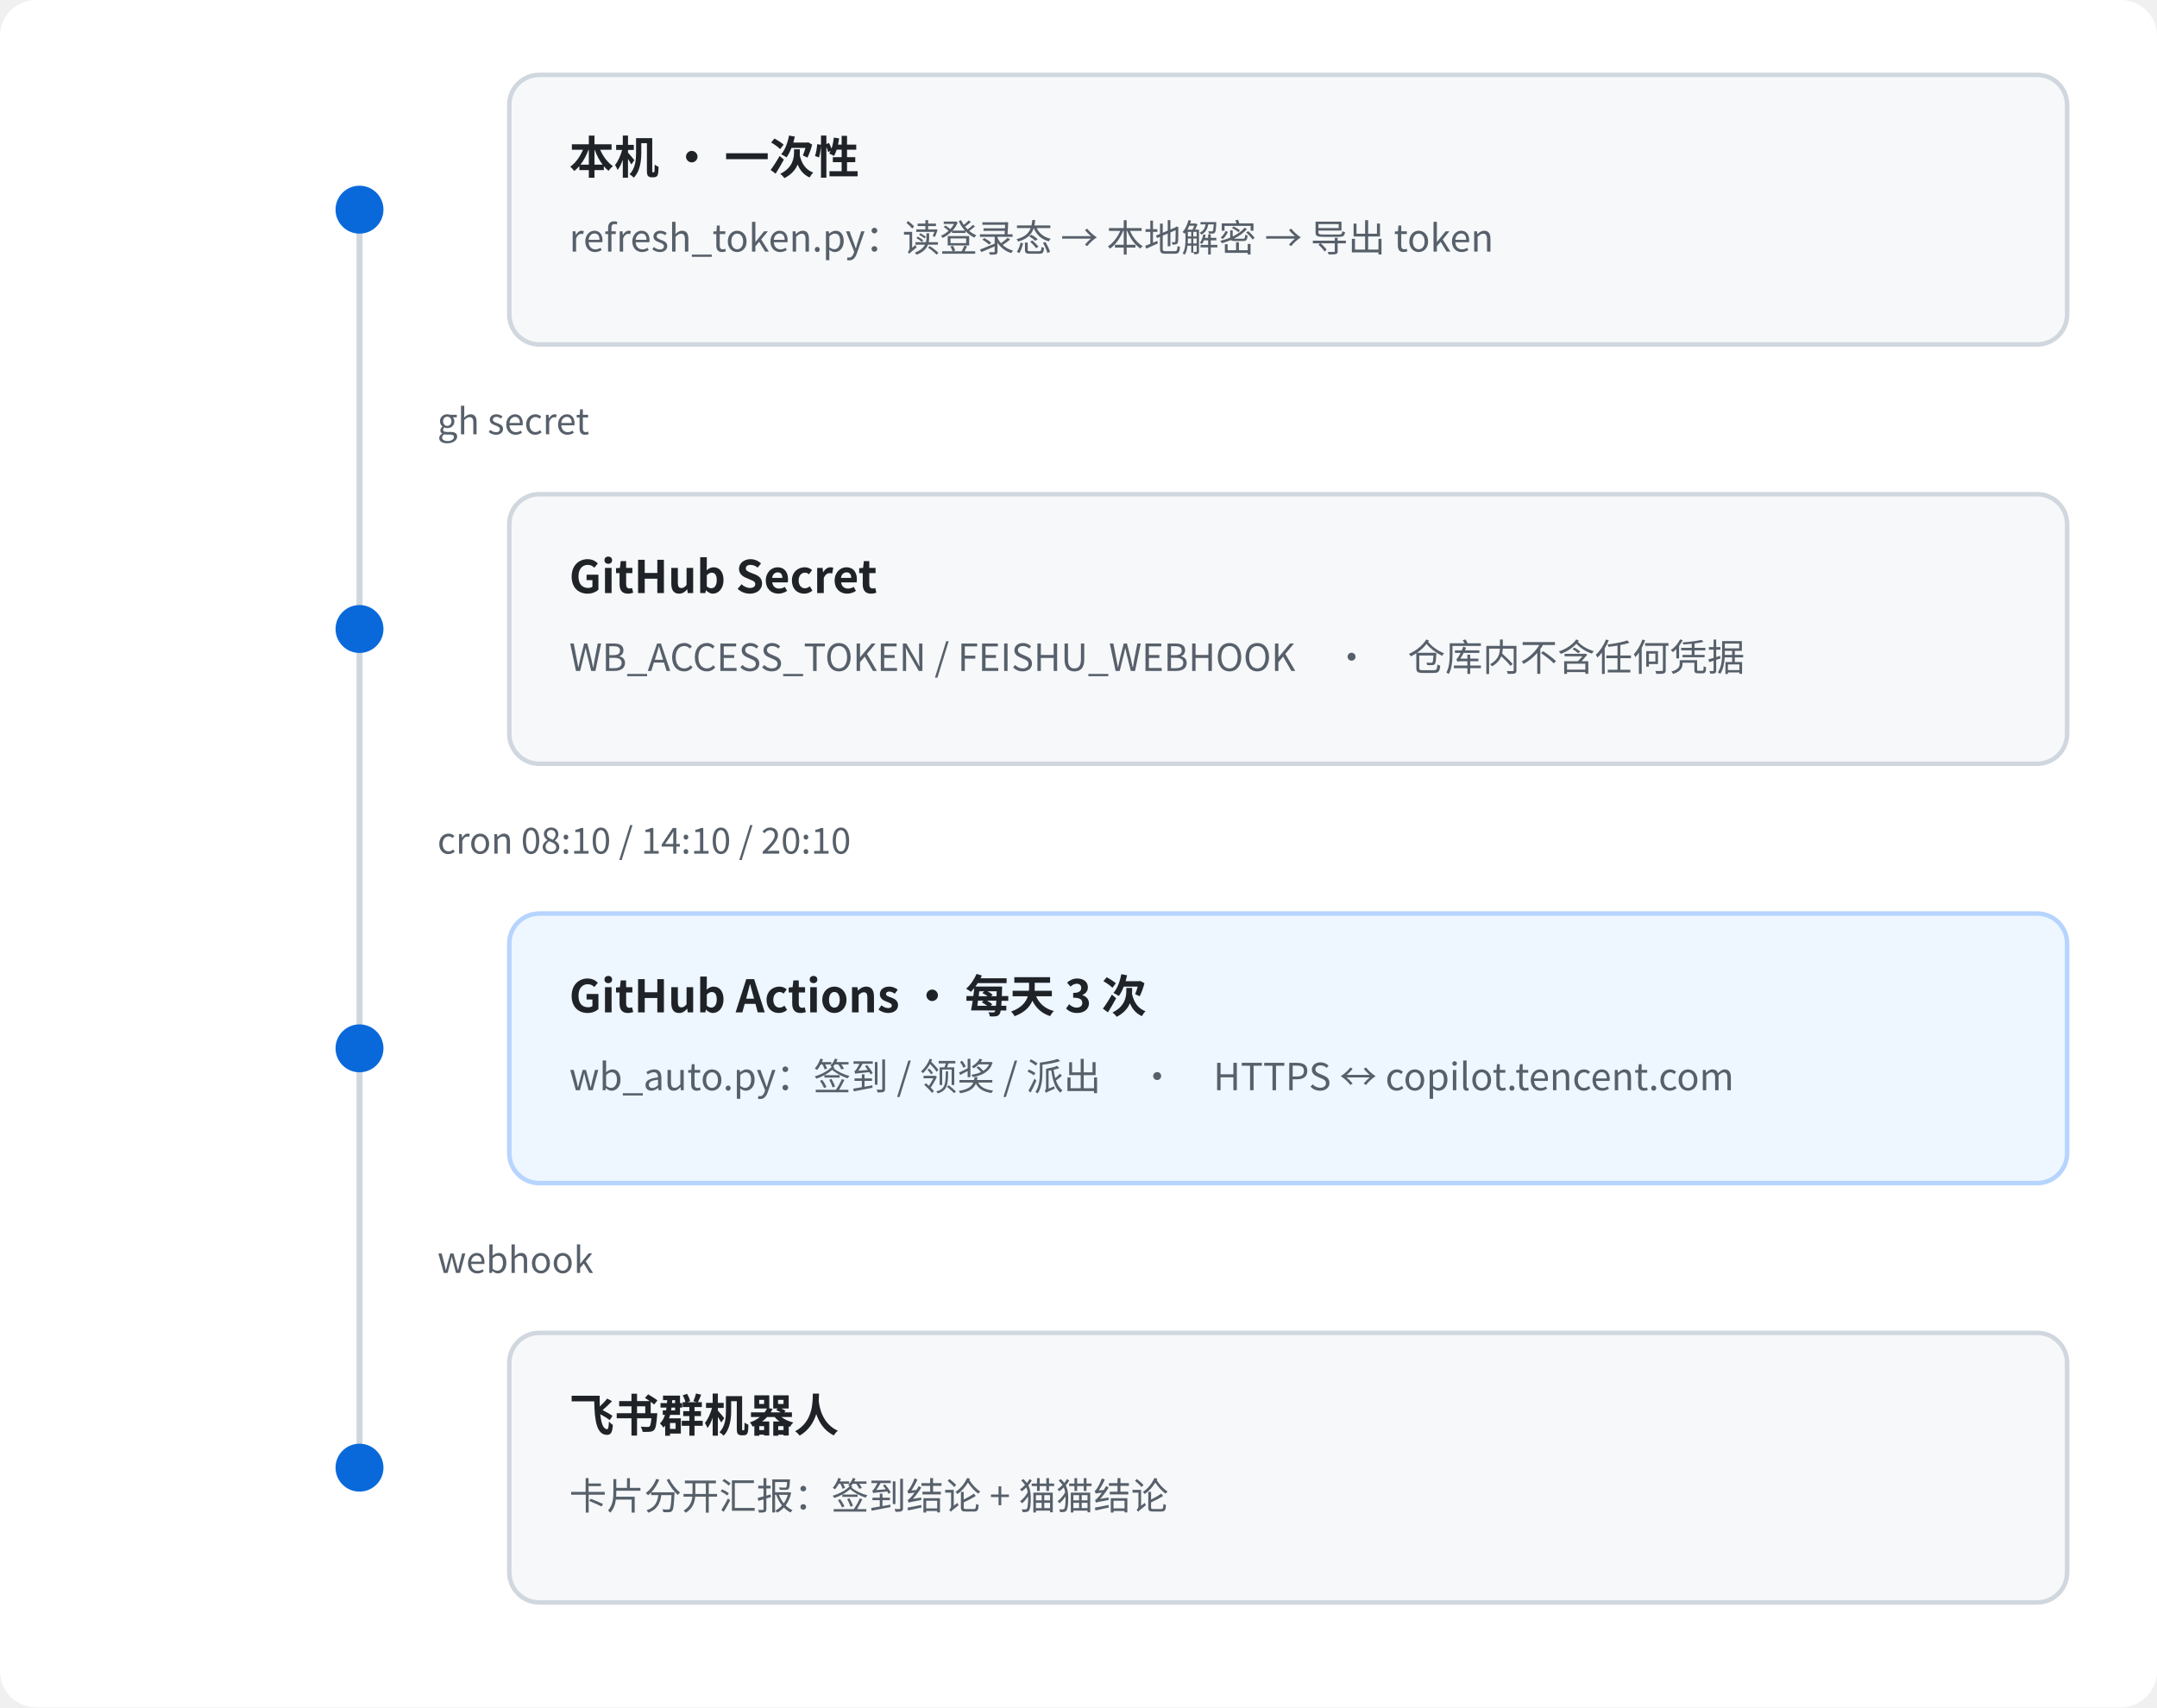
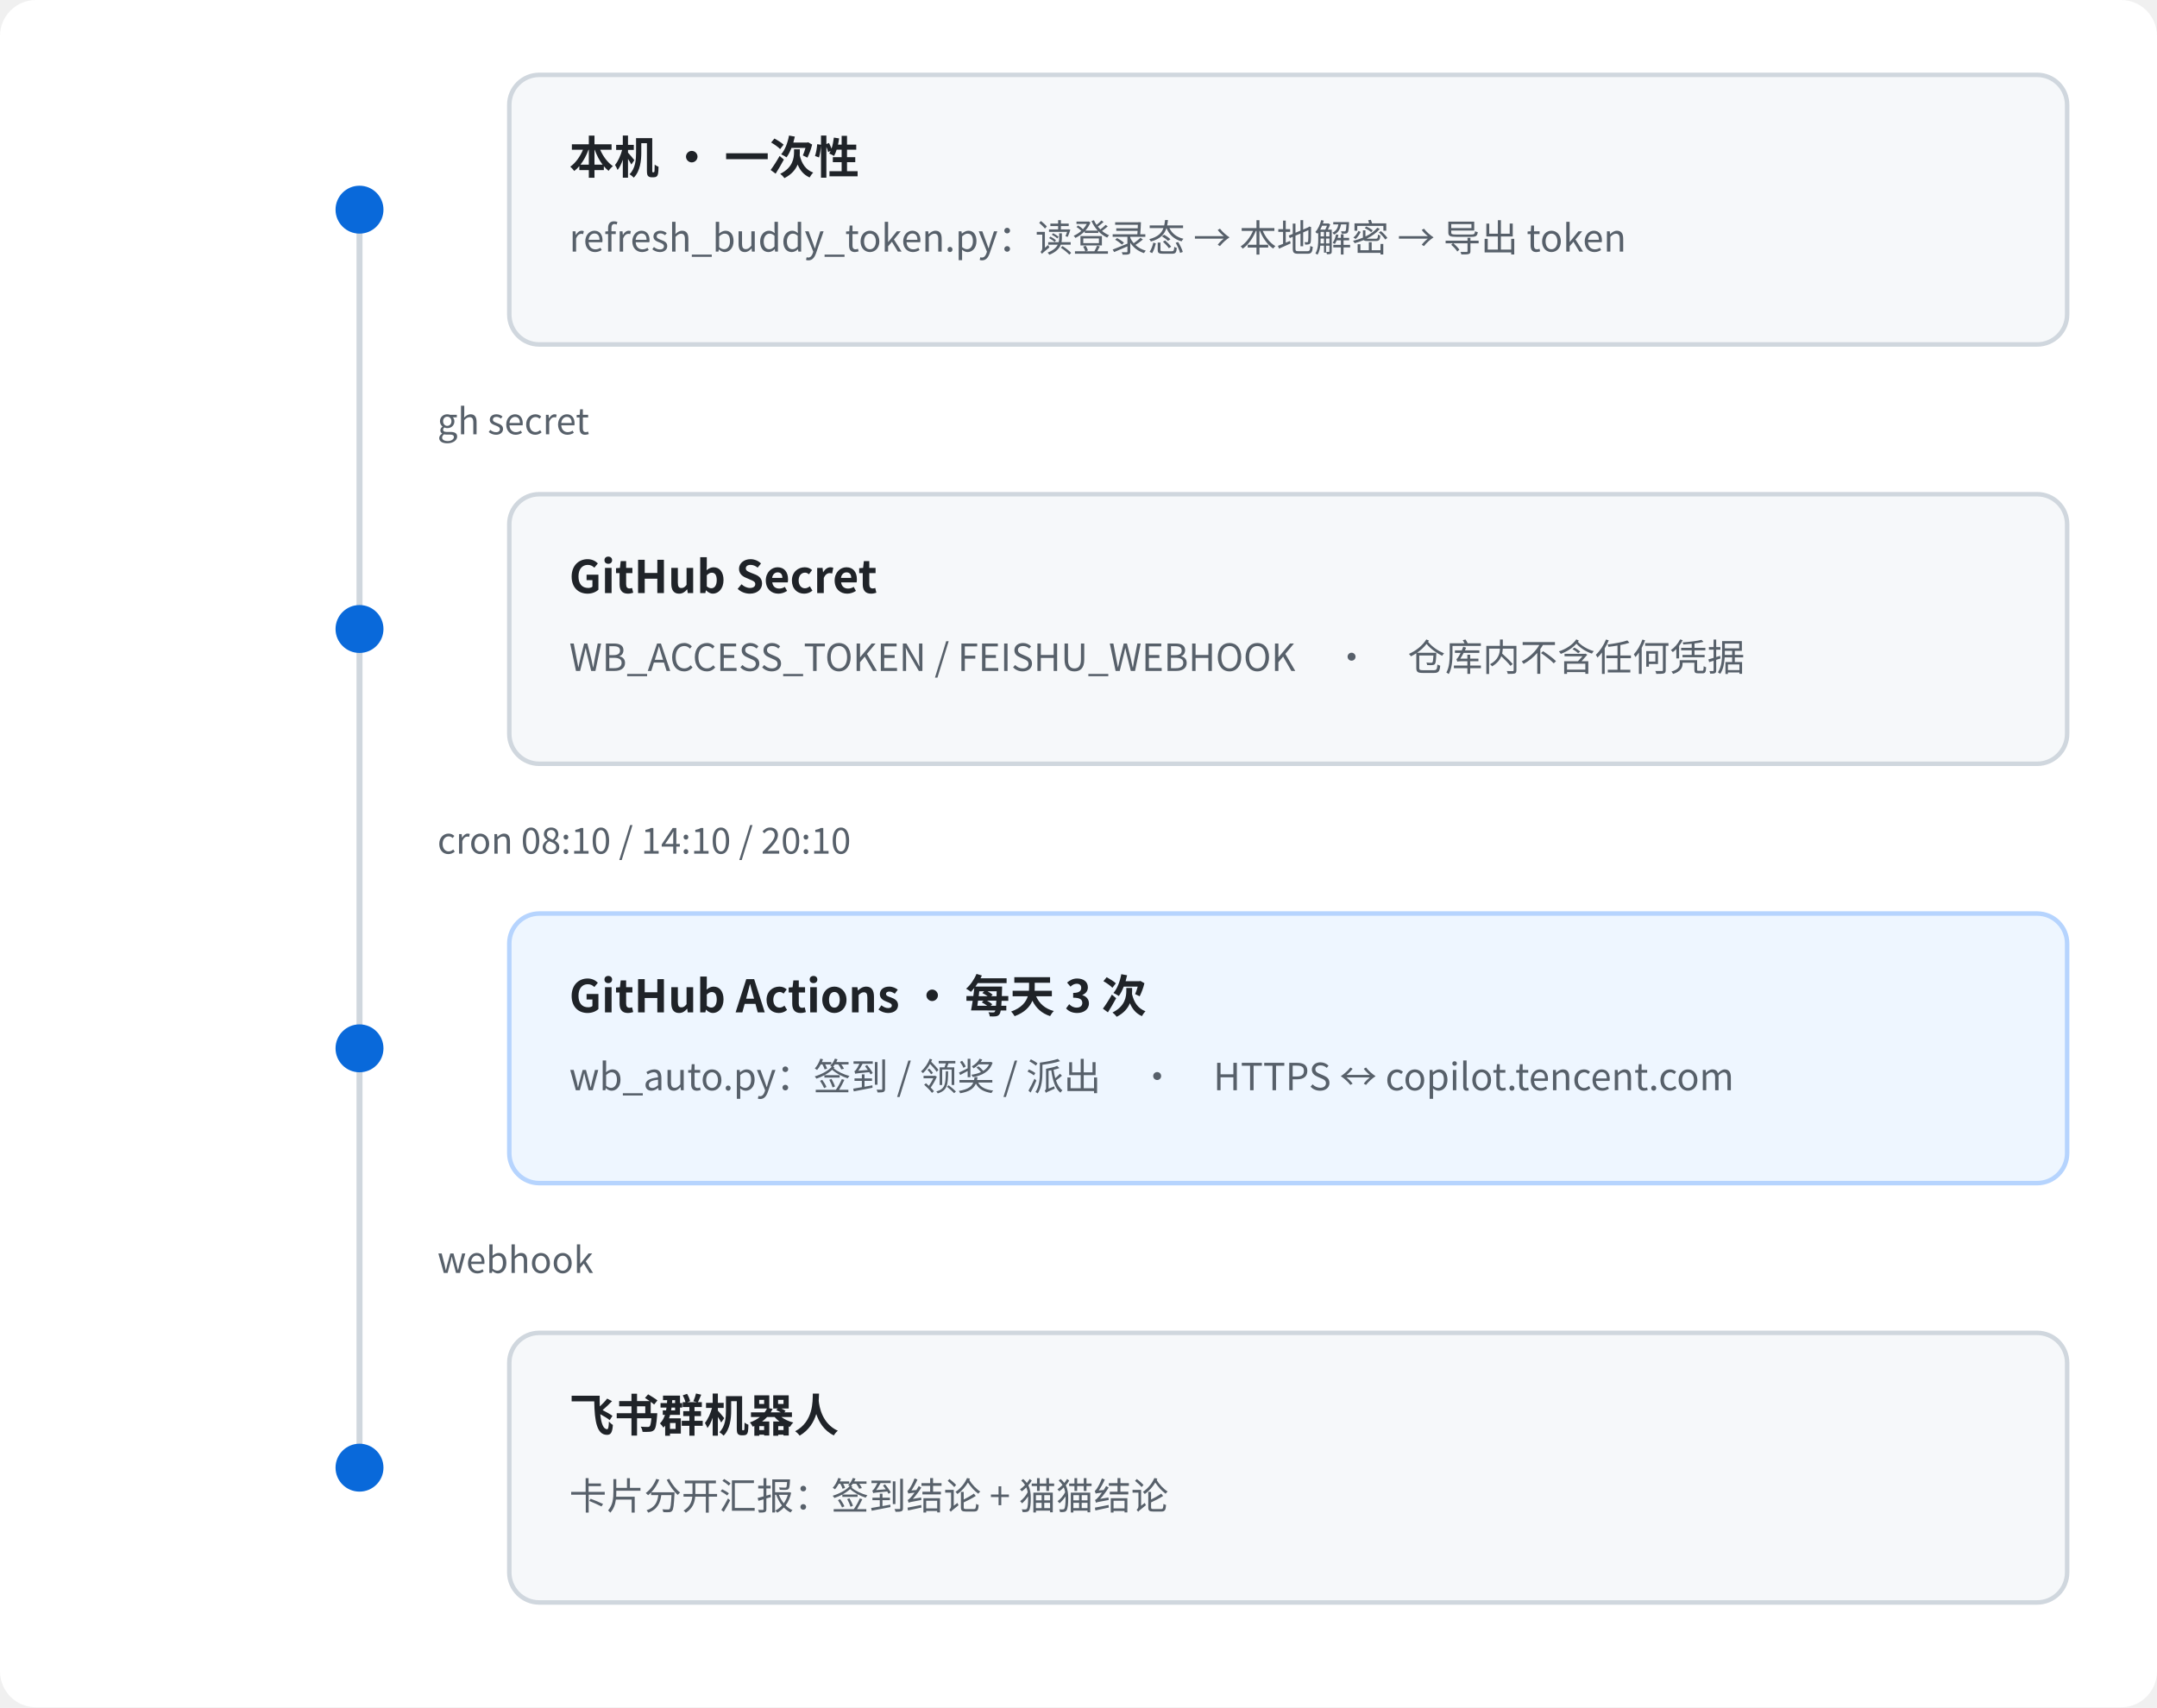
<svg xmlns="http://www.w3.org/2000/svg" viewBox="0 0 720 570" width="720" height="570" role="img" aria-label="数据流：本机导出 token → GitHub Secret → Actions 定时执行 → 飞书推送">
  <style>
    .bg    { fill: #ffffff; }
    .box   { fill: #f6f8fa; stroke: #d0d7de; stroke-width: 1.5; }
    .boxhi { fill: #eef6ff; stroke: #b6d4fe; stroke-width: 1.5; }
    .fg    { fill: #1f2328; }
    .muted { fill: #57606a; }
    .spine { stroke: #d0d7de; stroke-width: 2; }
    .dot   { fill: #0969da; }
    .lbl   { fill: #57606a; }
    text   { font-family: "PingFang SC", "Microsoft YaHei", "Hiragino Sans GB", "Noto Sans CJK SC", sans-serif; }
    @media (prefers-color-scheme: dark) {
      .bg    { fill: #0d1117; }
      .box   { fill: #161b22; stroke: #30363d; }
      .boxhi { fill: #12233a; stroke: #1f4b7a; }
      .fg    { fill: #e6edf3; }
      .muted { fill: #8b949e; }
      .spine { stroke: #30363d; }
      .dot   { fill: #58a6ff; }
      .lbl   { fill: #8b949e; }
    }
  </style>
  <rect class="bg" x="0" y="0" width="720" height="570" rx="12" />
  <line class="spine" x1="120" y1="70" x2="120" y2="490" />
  <circle class="dot" cx="120" cy="70" r="8" />
  <circle class="dot" cx="120" cy="210" r="8" />
  <circle class="dot" cx="120" cy="350" r="8" />
  <circle class="dot" cx="120" cy="490" r="8" />
  <rect class="box" x="170" y="25" width="520" height="90" rx="10" />
  <text class="fg" x="190" y="58" font-size="15" font-weight="600">本机 · 一次性</text>
-   <text class="muted" x="190" y="84" font-size="12.5">refresh_token.py：读登录态 → 本地解密 → 导出 token</text>
+   <text class="muted" x="190" y="84" font-size="12.5">refresh_buddy_token.py：读登录态 → 本地解密 → 导出 token</text>
  <rect class="box" x="170" y="165" width="520" height="90" rx="10" />
  <text class="fg" x="190" y="198" font-size="15" font-weight="600">GitHub Secret</text>
  <text class="muted" x="190" y="224" font-size="12.5">WB_ACCESS_TOKEN / FEISHU_WEBHOOK　·　仓库内不含任何凭据</text>
  <rect class="boxhi" x="170" y="305" width="520" height="90" rx="10" />
  <text class="fg" x="190" y="338" font-size="15" font-weight="600">GitHub Actions · 每天 3 次</text>
  <text class="muted" x="190" y="364" font-size="12.5">wb_auto.py：签到 / 领奖 / 派出　·　HTTPS ↔ copilot.tencent.com</text>
  <rect class="box" x="170" y="445" width="520" height="90" rx="10" />
  <text class="fg" x="190" y="478" font-size="15" font-weight="600">飞书群机器人</text>
  <text class="muted" x="190" y="504" font-size="12.5">卡片分开汇报：签到结论 + 猫猫结论</text>
  <text class="lbl" x="146" y="145" font-size="12">gh secret</text>
  <text class="lbl" x="146" y="285" font-size="12">cron 08:10 / 14:10 / 20:10</text>
  <text class="lbl" x="146" y="425" font-size="12">webhook</text>
</svg>
